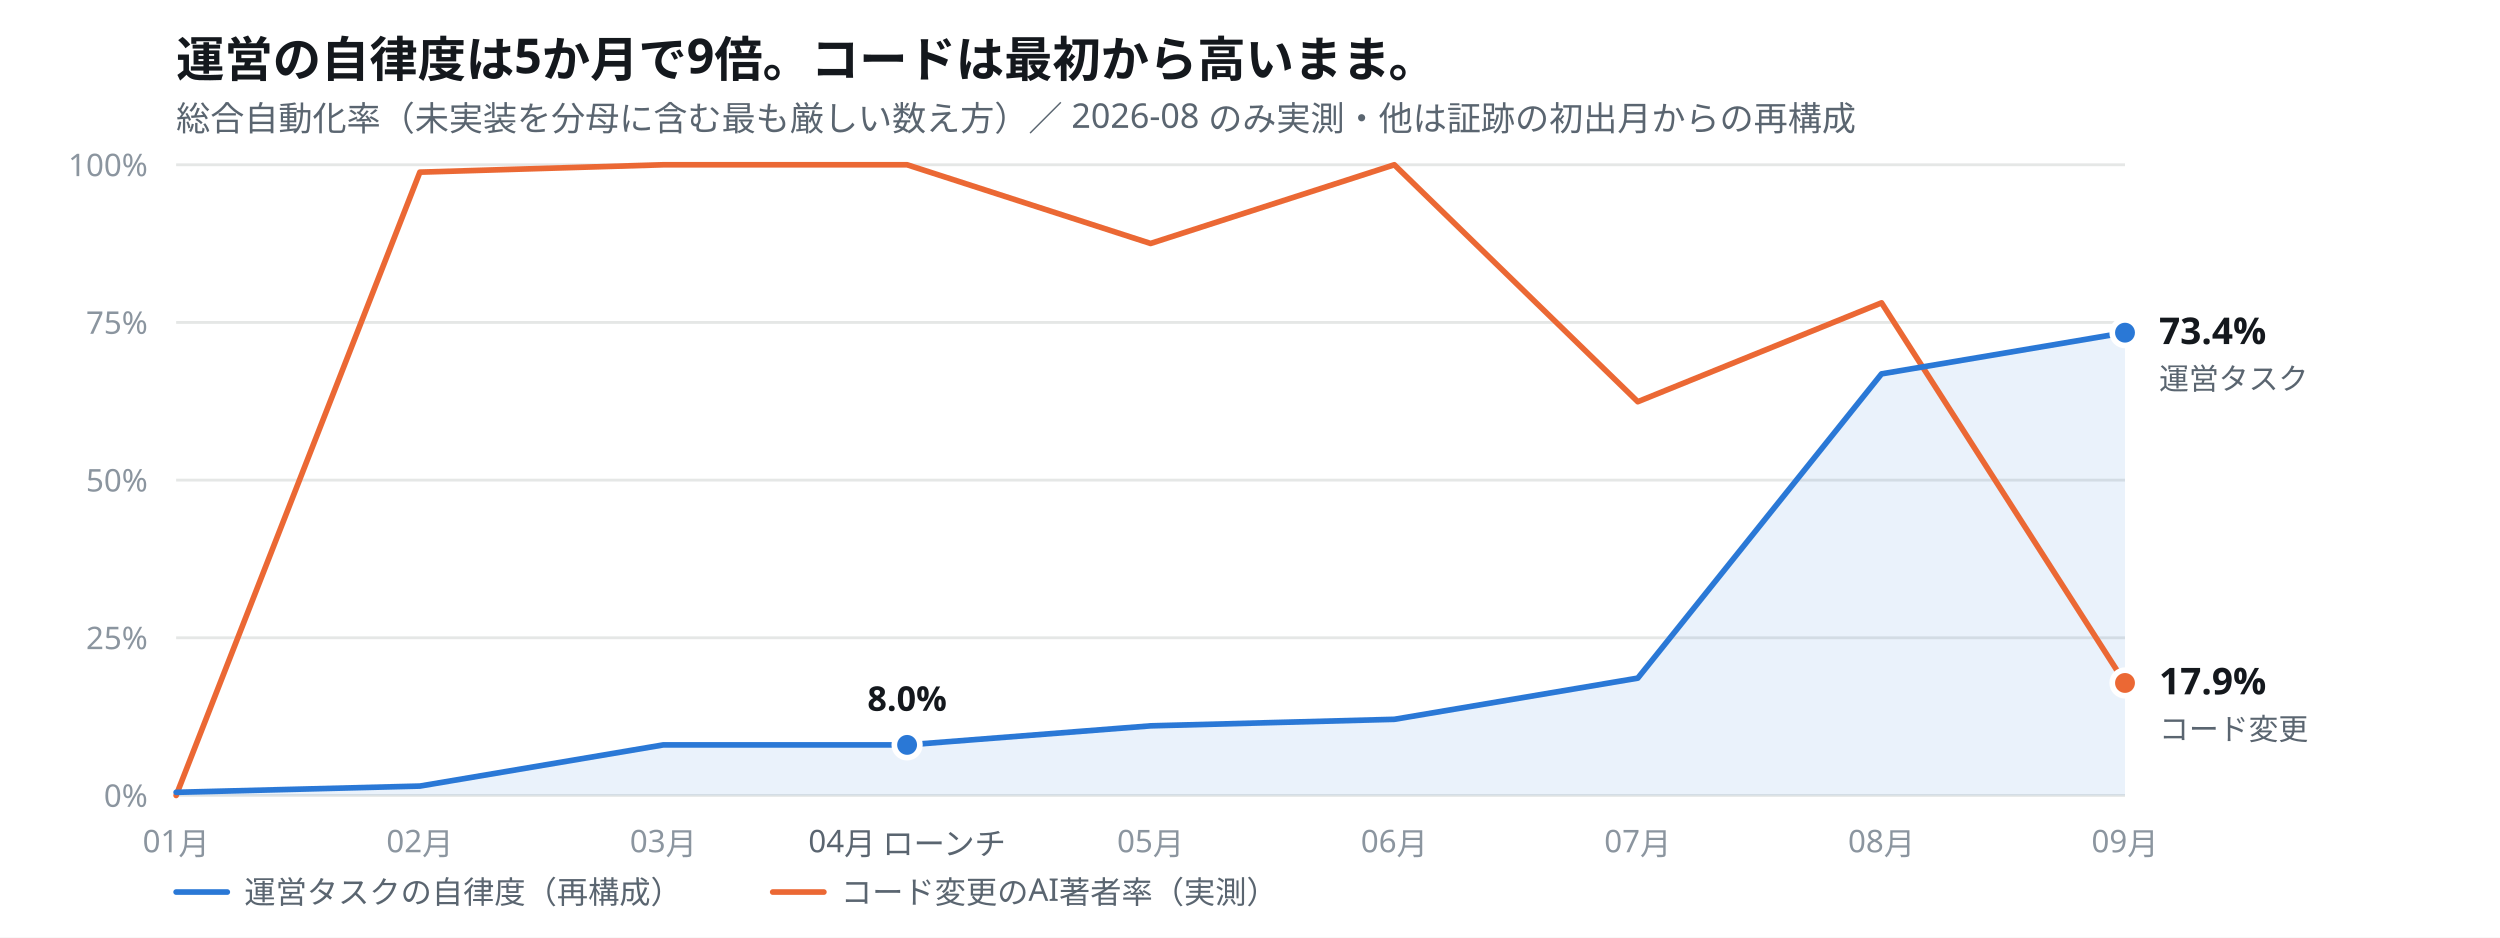
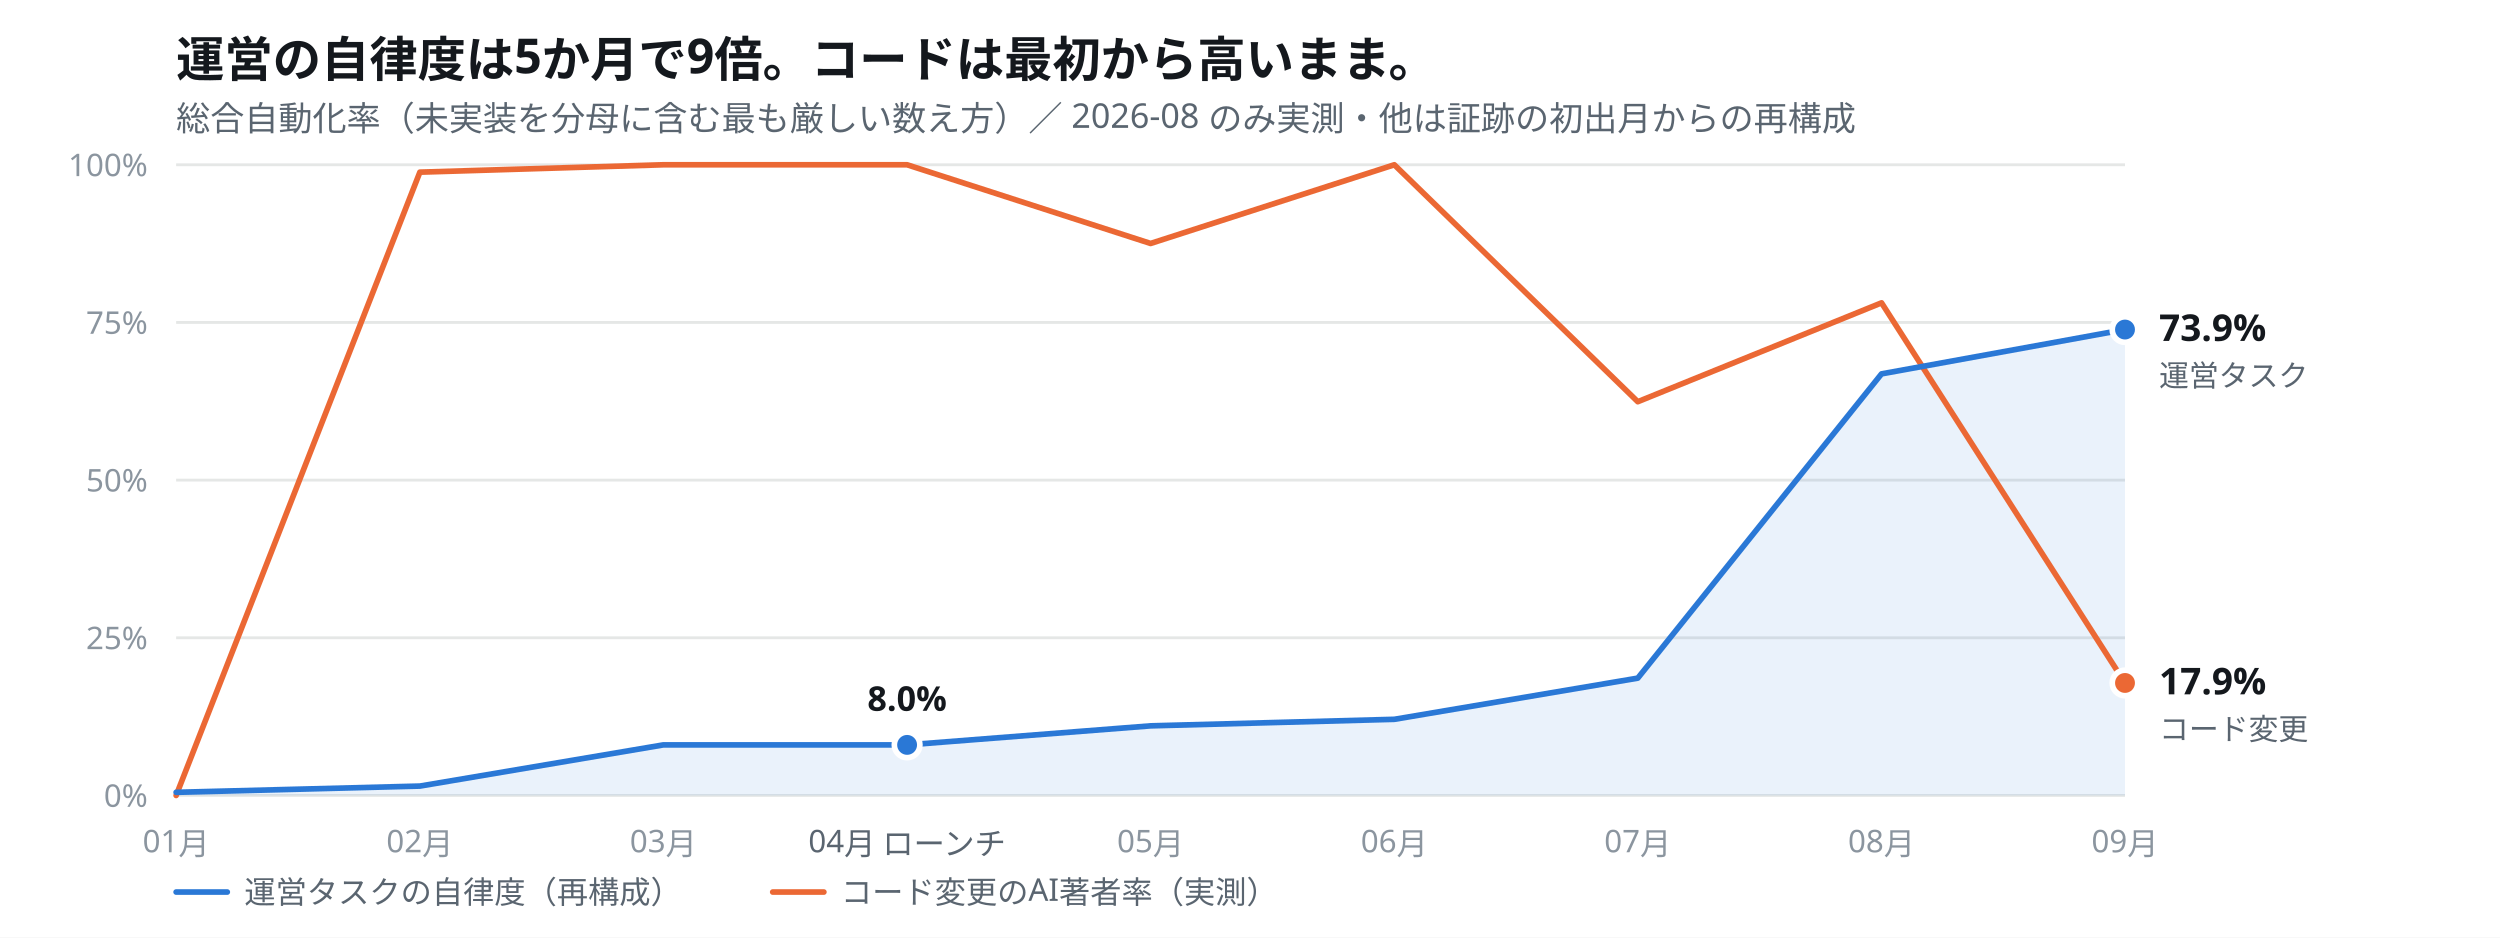
<svg xmlns="http://www.w3.org/2000/svg" viewBox="0 0 880 330" width="880" height="330" font-family="'Zen Kaku Gothic New','Hiragino Sans','Noto Sans JP',sans-serif" role="img" aria-label="運営タスクの自律度とコード変更のAI比率の月次推移">
  <rect width="880" height="330" fill="#ffffff" />
  <text x="62" y="27" fill="#14181d" font-size="17" font-weight="700">運営の自律度は5か月で9倍。コードは最初から高いまま。</text>
  <text x="62" y="46" fill="#5a6570" font-size="12">総合自動化率（未実装を分母に含む最も厳しい数え方）／ 2026-08 のみ実測・他は証跡の初出月からの再構成</text>
  <line x1="62" y1="280.0" x2="748" y2="280.0" stroke="#e5e7e6" stroke-width="1" />
  <text x="52" y="284.0" fill="#8b959f" font-size="11" text-anchor="end" font-variant-numeric="tabular-nums">0%</text>
  <line x1="62" y1="224.5" x2="748" y2="224.5" stroke="#e5e7e6" stroke-width="1" />
  <text x="52" y="228.5" fill="#8b959f" font-size="11" text-anchor="end" font-variant-numeric="tabular-nums">25%</text>
  <line x1="62" y1="169.0" x2="748" y2="169.0" stroke="#e5e7e6" stroke-width="1" />
  <text x="52" y="173.0" fill="#8b959f" font-size="11" text-anchor="end" font-variant-numeric="tabular-nums">50%</text>
  <line x1="62" y1="113.5" x2="748" y2="113.5" stroke="#e5e7e6" stroke-width="1" />
  <text x="52" y="117.5" fill="#8b959f" font-size="11" text-anchor="end" font-variant-numeric="tabular-nums">75%</text>
  <line x1="62" y1="58.0" x2="748" y2="58.0" stroke="#e5e7e6" stroke-width="1" />
  <text x="52" y="62.0" fill="#8b959f" font-size="11" text-anchor="end" font-variant-numeric="tabular-nums">100%</text>
  <text x="62.0" y="300" fill="#8b959f" font-size="11" text-anchor="middle">01月</text>
  <text x="147.8" y="300" fill="#8b959f" font-size="11" text-anchor="middle">02月</text>
  <text x="233.5" y="300" fill="#8b959f" font-size="11" text-anchor="middle">03月</text>
  <text x="319.3" y="300" fill="#5a6570" font-size="11" text-anchor="middle">04月 ローンチ</text>
  <text x="405.0" y="300" fill="#8b959f" font-size="11" text-anchor="middle">05月</text>
  <text x="490.8" y="300" fill="#8b959f" font-size="11" text-anchor="middle">06月</text>
  <text x="576.5" y="300" fill="#8b959f" font-size="11" text-anchor="middle">07月</text>
  <text x="662.3" y="300" fill="#8b959f" font-size="11" text-anchor="middle">08月</text>
  <text x="748.0" y="300" fill="#8b959f" font-size="11" text-anchor="middle">09月</text>
-   <polygon points="62,280 62.0,278.9 147.8,276.7 233.5,262.2 319.3,262.2 405.0,255.5 490.8,253.2 576.5,238.7 662.3,131.6 748.0,117.1 748,280" fill="#2a78d6" fill-opacity="0.1" />
+   <polygon points="62,280 62.0,278.9 147.8,276.7 233.5,262.2 319.3,262.2 405.0,255.5 490.8,253.2 576.5,238.7 662.3,131.6 748.0,116.0 748,280" fill="#2a78d6" fill-opacity="0.1" />
  <polyline points="62.0,280.0 147.8,60.6 233.5,58.0 319.3,58.0 405.0,85.7 490.8,58.0 576.5,141.4 662.3,106.6 748.0,240.4" fill="none" stroke="#eb6834" stroke-width="2" stroke-linejoin="round" stroke-linecap="round" />
-   <polyline points="62.0,278.9 147.8,276.7 233.5,262.2 319.3,262.2 405.0,255.5 490.8,253.2 576.5,238.7 662.3,131.6 748.0,117.1" fill="none" stroke="#2a78d6" stroke-width="2" stroke-linejoin="round" stroke-linecap="round" />
-   <circle cx="748.0" cy="117.1" r="4.5" fill="#2a78d6" stroke="#ffffff" stroke-width="2" />
+   <polyline points="62.0,278.9 147.8,276.7 233.5,262.2 319.3,262.2 405.0,255.5 490.8,253.2 576.5,238.7 662.3,131.6 748.0,116.0" fill="none" stroke="#2a78d6" stroke-width="2" stroke-linejoin="round" stroke-linecap="round" />
+   <circle cx="748.0" cy="116.0" r="4.5" fill="#2a78d6" stroke="#ffffff" stroke-width="2" />
  <circle cx="748.0" cy="240.4" r="4.5" fill="#eb6834" stroke="#ffffff" stroke-width="2" />
  <circle cx="319.3" cy="262.2" r="4.5" fill="#2a78d6" stroke="#ffffff" stroke-width="2" />
-   <text x="760" y="121.1" fill="#14181d" font-size="13" font-weight="700" font-variant-numeric="tabular-nums">73.4%</text>
-   <text x="760" y="137.1" fill="#5a6570" font-size="10.5">運営タスク</text>
+   <text x="760" y="120.0" fill="#14181d" font-size="13" font-weight="700" font-variant-numeric="tabular-nums">73.9%</text>
+   <text x="760" y="136.0" fill="#5a6570" font-size="10.5">運営タスク</text>
  <text x="760" y="244.4" fill="#14181d" font-size="13" font-weight="700" font-variant-numeric="tabular-nums">17.9%</text>
  <text x="760" y="260.4" fill="#5a6570" font-size="10.5">コード変更</text>
  <text x="319.3" y="250.2" fill="#14181d" font-size="12" font-weight="700" text-anchor="middle" font-variant-numeric="tabular-nums">8.0%</text>
  <line x1="62" y1="314" x2="80" y2="314" stroke="#2a78d6" stroke-width="2" stroke-linecap="round" />
  <text x="86" y="318" fill="#5a6570" font-size="11">運営タスクの自律度（再構成）</text>
  <line x1="272" y1="314" x2="290" y2="314" stroke="#eb6834" stroke-width="2" stroke-linecap="round" />
  <text x="296" y="318" fill="#5a6570" font-size="11">コード変更のAI著者率（実測）</text>
</svg>
